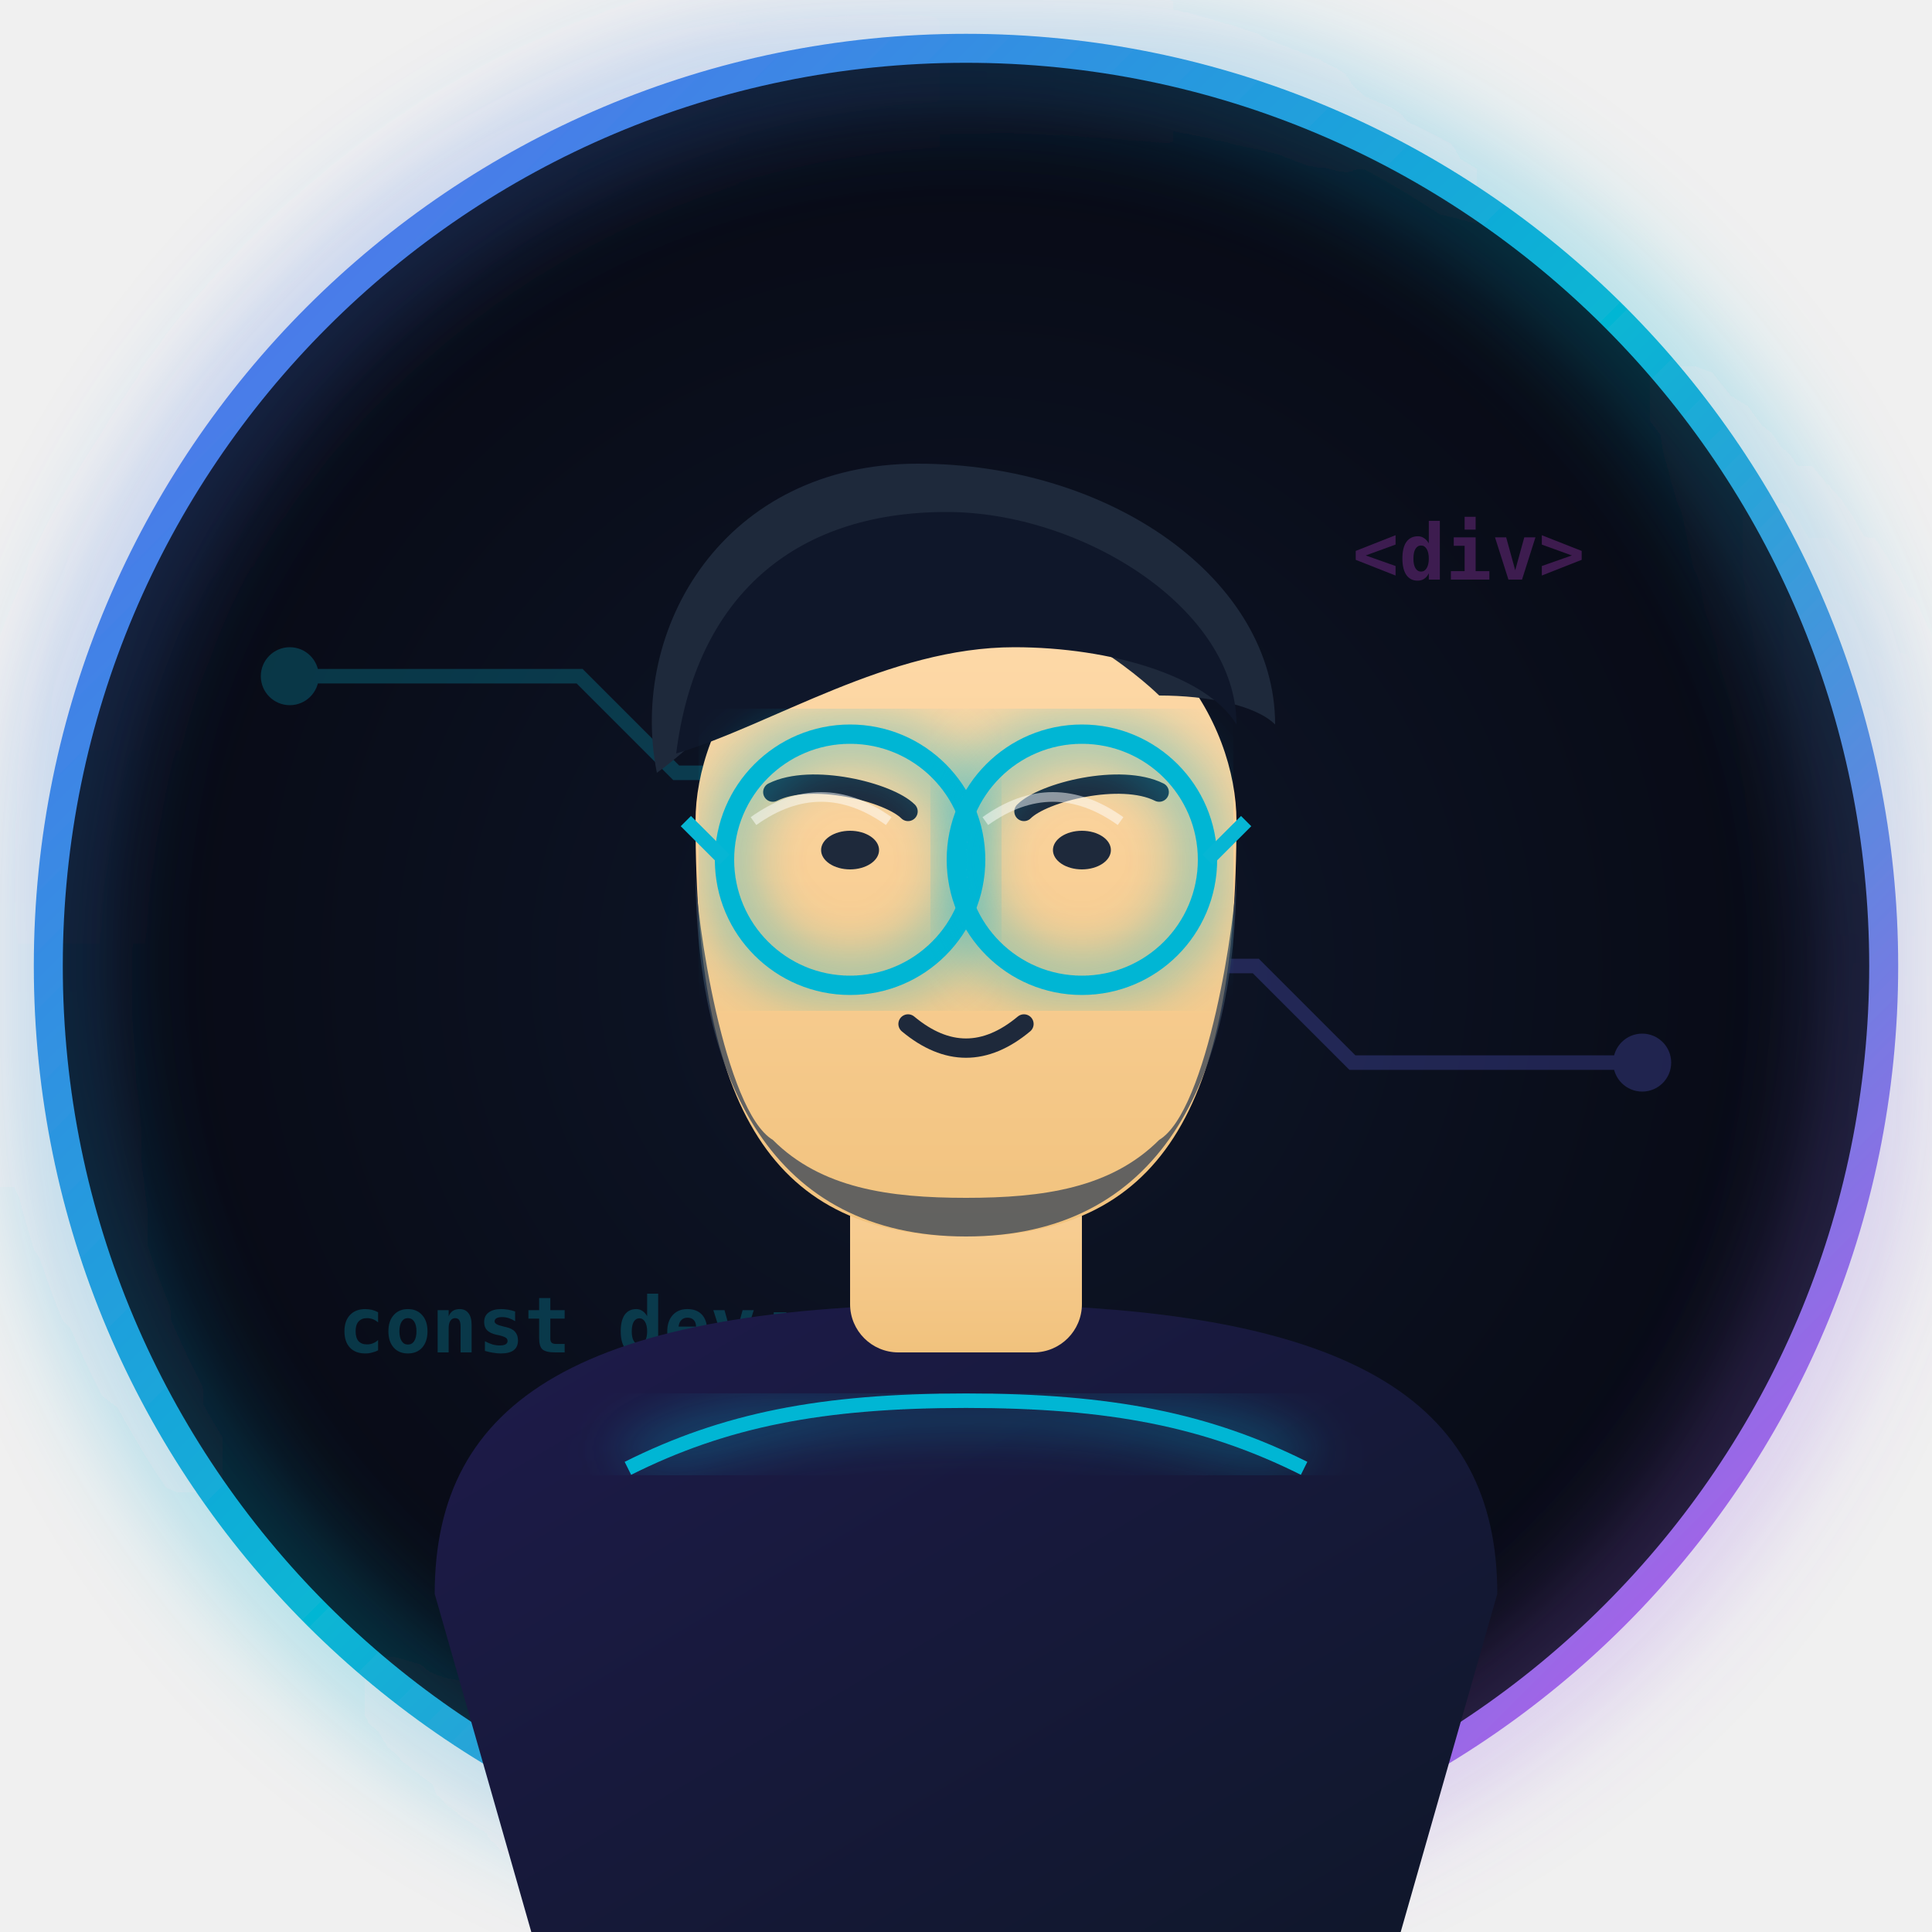
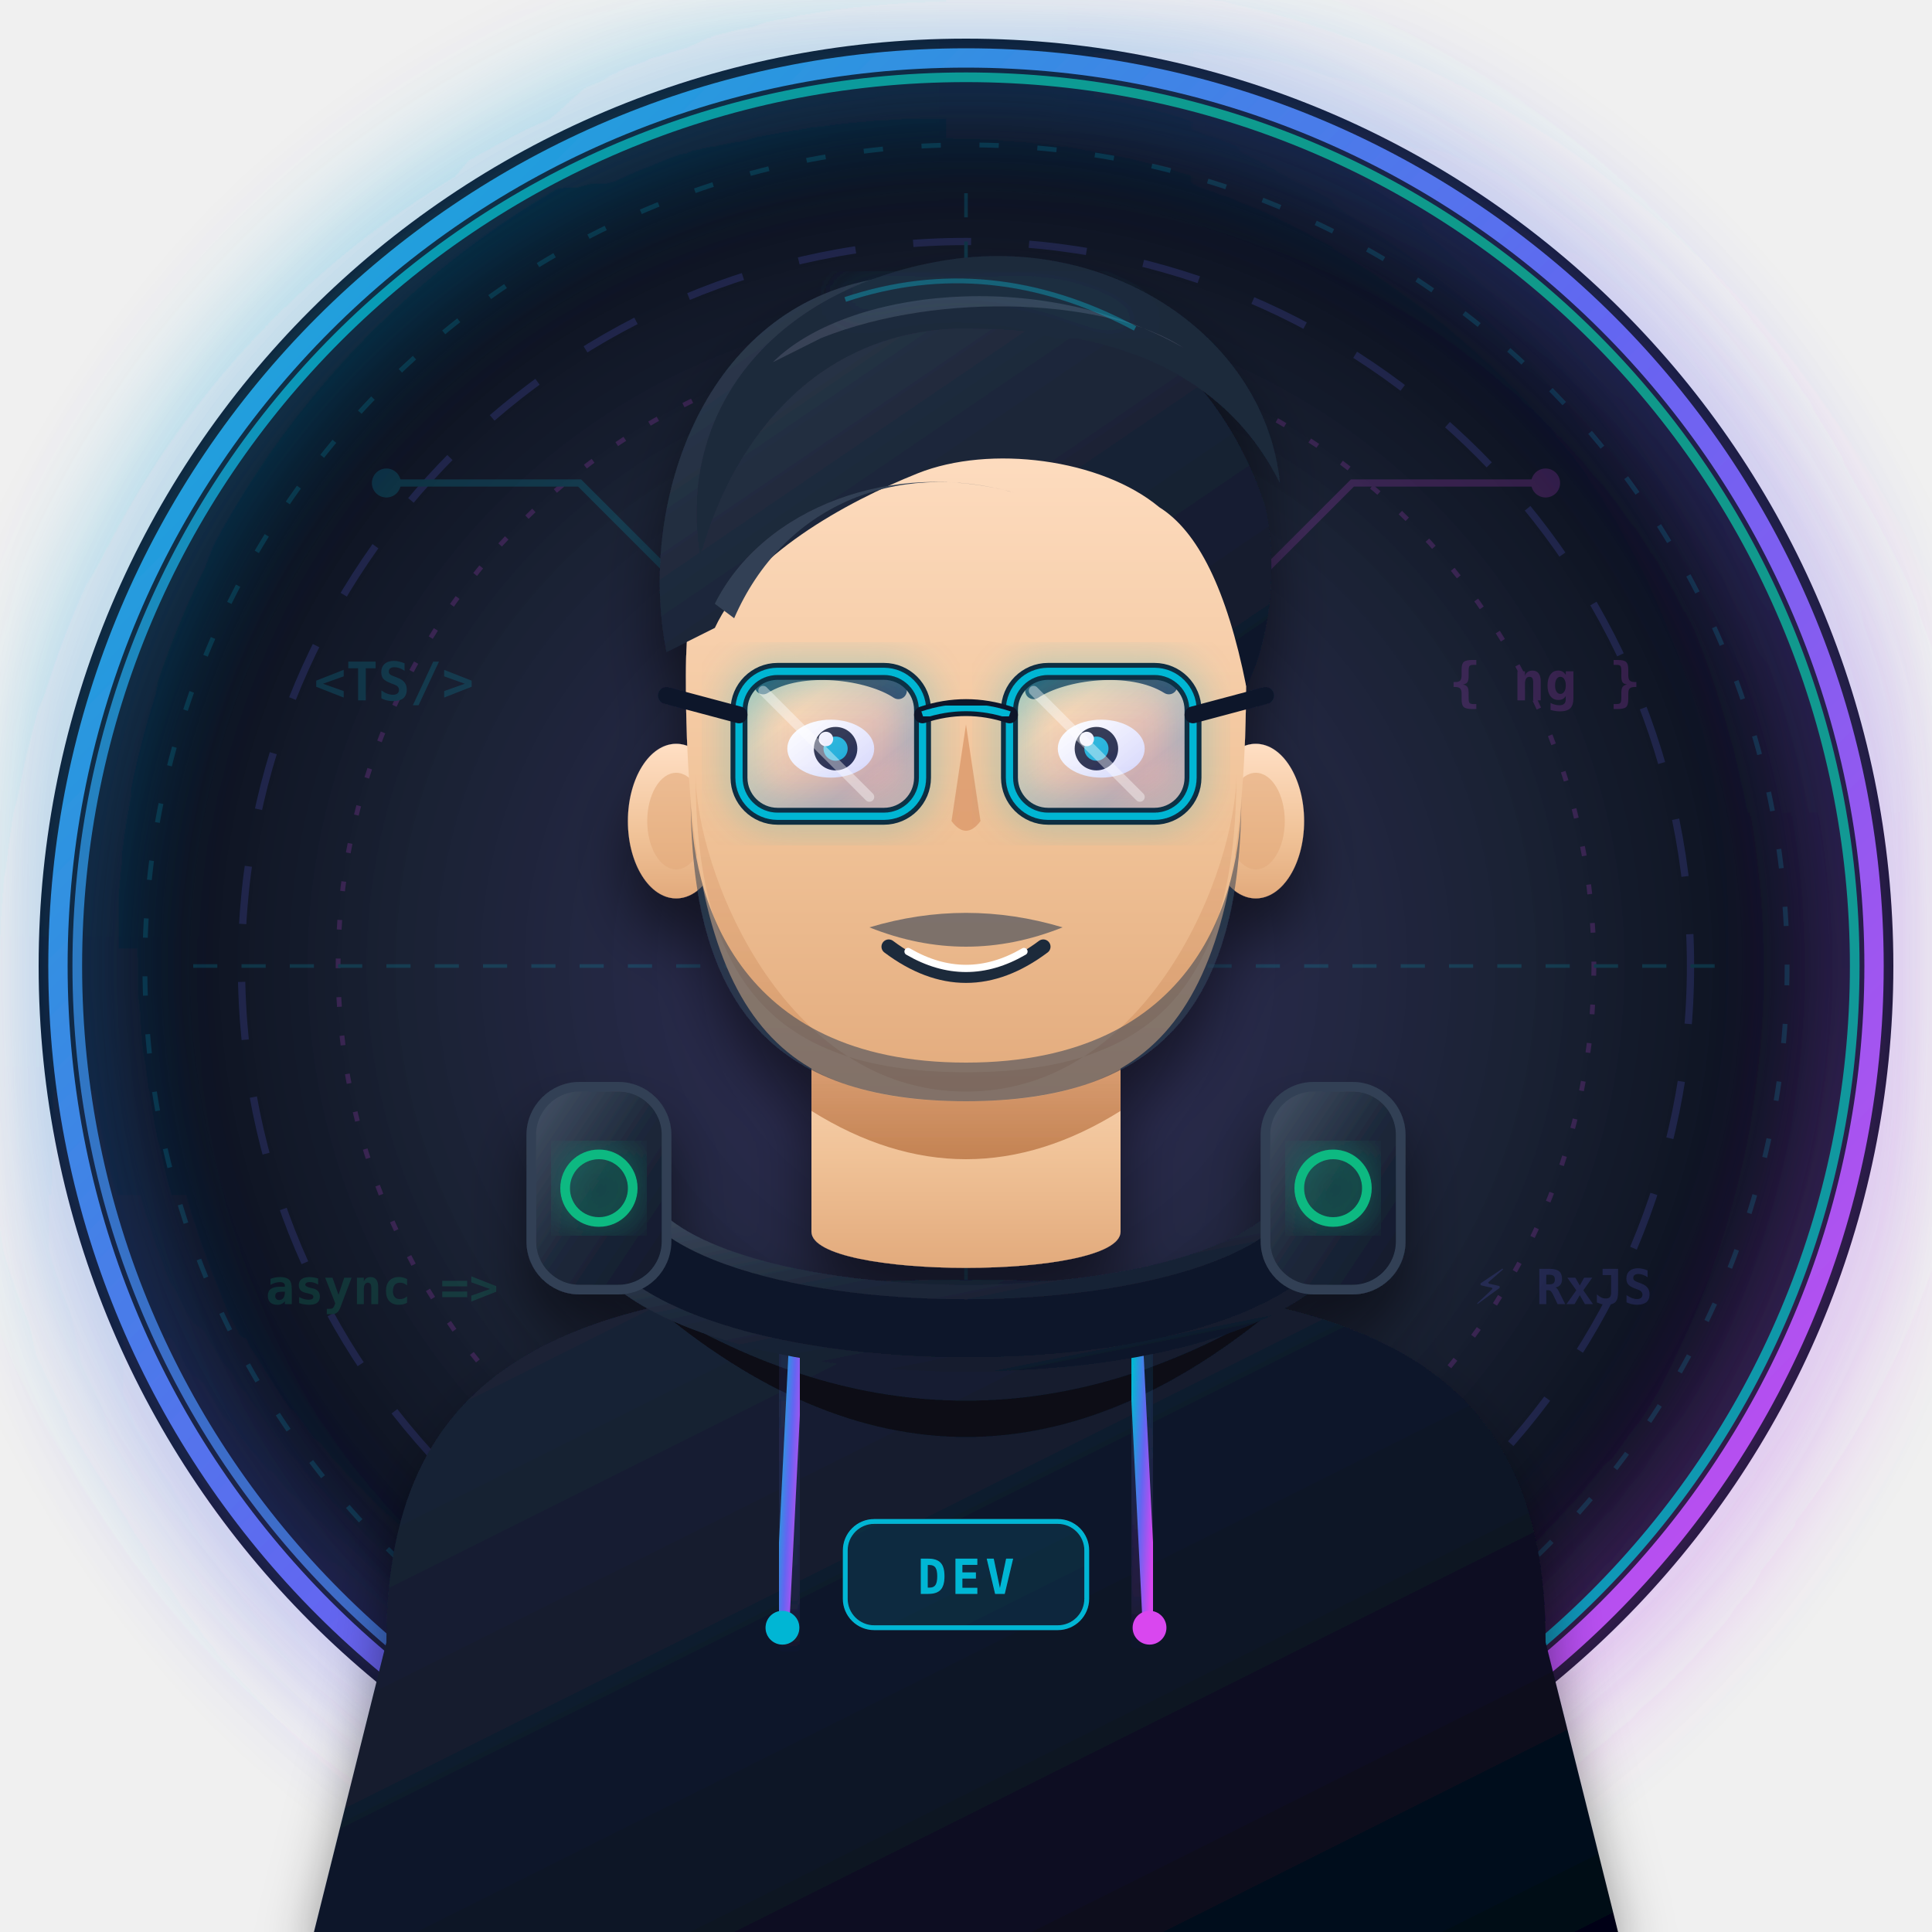
- <svg xmlns="http://www.w3.org/2000/svg" viewBox="0 0 200 200" width="100%" height="100%">
+ <svg xmlns="http://www.w3.org/2000/svg" viewBox="0 0 400 400" width="100%" height="100%">
  <defs>
-     <radialGradient id="bgGrad" cx="50%" cy="50%" r="50%">
-       <stop offset="0%" stop-color="#0f172a" />
-       <stop offset="100%" stop-color="#070913" />
+     <radialGradient id="bgGlow" cx="50%" cy="50%" r="50%">
+       <stop offset="0%" stop-color="#1e1b4b" stop-opacity="0.9" />
+       <stop offset="60%" stop-color="#0f172a" stop-opacity="0.95" />
+       <stop offset="100%" stop-color="#030712" stop-opacity="1" />
    </radialGradient>
-     <linearGradient id="borderGrad" x1="0%" y1="0%" x2="100%" y2="100%">
-       <stop offset="0%" stop-color="#6366f1" />
-       <stop offset="50%" stop-color="#06b6d4" />
+     <linearGradient id="ringGrad1" x1="0%" y1="0%" x2="100%" y2="100%">
+       <stop offset="0%" stop-color="#06b6d4" />
+       <stop offset="50%" stop-color="#6366f1" />
      <stop offset="100%" stop-color="#d946ef" />
    </linearGradient>
-     <filter id="neonGlow" x="-20%" y="-20%" width="140%" height="140%">
-       <feGaussianBlur stdDeviation="6" result="blur" />
+     <linearGradient id="ringGrad2" x1="100%" y1="0%" x2="0%" y2="100%">
+       <stop offset="0%" stop-color="#10b981" />
+       <stop offset="50%" stop-color="#06b6d4" />
+       <stop offset="100%" stop-color="#6366f1" />
+     </linearGradient>
+     <linearGradient id="skinBase" x1="0%" y1="0%" x2="0%" y2="100%">
+       <stop offset="0%" stop-color="#ffdfc4" />
+       <stop offset="60%" stop-color="#f0c297" />
+       <stop offset="100%" stop-color="#e2aa7c" />
+     </linearGradient>
+     <linearGradient id="skinShadow" x1="0%" y1="0%" x2="0%" y2="100%">
+       <stop offset="0%" stop-color="#d99364" stop-opacity="0.6" />
+       <stop offset="100%" stop-color="#b87342" stop-opacity="0.8" />
+     </linearGradient>
+     <linearGradient id="hoodieBody" x1="0%" y1="0%" x2="100%" y2="100%">
+       <stop offset="0%" stop-color="#1e293b" />
+       <stop offset="50%" stop-color="#0f172a" />
+       <stop offset="100%" stop-color="#020617" />
+     </linearGradient>
+     <linearGradient id="hoodieHighlight" x1="0%" y1="0%" x2="100%" y2="0%">
+       <stop offset="0%" stop-color="#06b6d4" stop-opacity="0.8" />
+       <stop offset="50%" stop-color="#6366f1" stop-opacity="0.9" />
+       <stop offset="100%" stop-color="#d946ef" stop-opacity="0.8" />
+     </linearGradient>
+     <linearGradient id="hairGrad" x1="0%" y1="0%" x2="100%" y2="100%">
+       <stop offset="0%" stop-color="#334155" />
+       <stop offset="40%" stop-color="#1e293b" />
+       <stop offset="100%" stop-color="#0f172a" />
+     </linearGradient>
+     <linearGradient id="headphoneGrad" x1="0%" y1="0%" x2="100%" y2="100%">
+       <stop offset="0%" stop-color="#475569" />
+       <stop offset="50%" stop-color="#1e293b" />
+       <stop offset="100%" stop-color="#0f172a" />
+     </linearGradient>
+     <linearGradient id="lensGlare" x1="0%" y1="0%" x2="100%" y2="100%">
+       <stop offset="0%" stop-color="#06b6d4" stop-opacity="0.35" />
+       <stop offset="30%" stop-color="#ffffff" stop-opacity="0.2" />
+       <stop offset="70%" stop-color="#6366f1" stop-opacity="0.25" />
+       <stop offset="100%" stop-color="#d946ef" stop-opacity="0.15" />
+     </linearGradient>
+     <filter id="glowHeavy" x="-30%" y="-30%" width="160%" height="160%">
+       <feGaussianBlur stdDeviation="12" result="blur1" />
+       <feGaussianBlur stdDeviation="6" result="blur2" />
+       <feMerge>
+         <feMergeNode in="blur1" />
+         <feMergeNode in="blur2" />
+         <feMergeNode in="SourceGraphic" />
+       </feMerge>
+     </filter>
+     <filter id="glowSoft" x="-20%" y="-20%" width="140%" height="140%">
+       <feGaussianBlur stdDeviation="4" result="blur" />
      <feMerge>
        <feMergeNode in="blur" />
        <feMergeNode in="SourceGraphic" />
      </feMerge>
    </filter>
-     <filter id="subtleGlow" x="-10%" y="-10%" width="120%" height="120%">
-       <feGaussianBlur stdDeviation="3" result="blur" />
-       <feMerge>
-         <feMergeNode in="blur" />
-         <feMergeNode in="SourceGraphic" />
-       </feMerge>
+     <filter id="dropShadow" x="-10%" y="-10%" width="120%" height="120%">
+       <feDropShadow dx="0" dy="8" stdDeviation="6" flood-color="#000000" flood-opacity="0.5" />
    </filter>
-     <linearGradient id="skinGrad" x1="0%" y1="0%" x2="0%" y2="100%">
-       <stop offset="0%" stop-color="#ffdbac" />
-       <stop offset="100%" stop-color="#f1c27d" />
-     </linearGradient>
-     <linearGradient id="hoodieGrad" x1="0%" y1="0%" x2="100%" y2="100%">
-       <stop offset="0%" stop-color="#1e1b4b" />
-       <stop offset="100%" stop-color="#0f172a" />
-     </linearGradient>
  </defs>
-   <circle cx="100" cy="100" r="96" fill="url(#bgGrad)" />
-   <circle cx="100" cy="100" r="95" fill="none" stroke="url(#borderGrad)" stroke-width="3" filter="url(#neonGlow)" />
-   <g opacity="0.25">
-     <path d="M 30,70 L 60,70 L 70,80 L 100,80" fill="none" stroke="#06b6d4" stroke-width="1.5" />
-     <circle cx="30" cy="70" r="3" fill="#06b6d4" />
-     <path d="M 170,110 L 140,110 L 130,100 L 100,100" fill="none" stroke="#6366f1" stroke-width="1.5" />
-     <circle cx="170" cy="110" r="3" fill="#6366f1" />
-     <text x="140" y="60" fill="#d946ef" font-family="monospace" font-size="8" font-weight="bold">&lt;div&gt;</text>
-     <text x="35" y="140" fill="#06b6d4" font-family="monospace" font-size="8" font-weight="bold">const dev;</text>
+   <circle cx="200" cy="200" r="192" fill="url(#bgGlow)" />
+   <g opacity="0.18">
+     <circle cx="200" cy="200" r="170" fill="none" stroke="#06b6d4" stroke-width="1" stroke-dasharray="4 8" />
+     <circle cx="200" cy="200" r="150" fill="none" stroke="#6366f1" stroke-width="1.5" stroke-dasharray="12 12" />
+     <circle cx="200" cy="200" r="130" fill="none" stroke="#d946ef" stroke-width="1" stroke-dasharray="2 6" />
+     <path d="M 40,200 L 360,200 M 200,40 L 200,360" stroke="#06b6d4" stroke-width="0.75" stroke-dasharray="5 5" />
+     <path d="M 80,100 L 120,100 L 140,120" fill="none" stroke="#06b6d4" stroke-width="1.5" />
+     <circle cx="80" cy="100" r="3" fill="#06b6d4" />
+     <path d="M 320,100 L 280,100 L 260,120" fill="none" stroke="#d946ef" stroke-width="1.5" />
+     <circle cx="320" cy="100" r="3" fill="#d946ef" />
+     <text x="65" y="145" fill="#06b6d4" font-family="'JetBrains Mono', monospace" font-size="11" font-weight="bold">&lt;TS/&gt;</text>
+     <text x="300" y="145" fill="#d946ef" font-family="'JetBrains Mono', monospace" font-size="11" font-weight="bold">{ ng }</text>
+     <text x="55" y="270" fill="#10b981" font-family="'JetBrains Mono', monospace" font-size="10" font-weight="bold">async =&gt;</text>
+     <text x="305" y="270" fill="#6366f1" font-family="'JetBrains Mono', monospace" font-size="10" font-weight="bold">⚡ RxJS</text>
  </g>
-   <g id="developer">
-     <path d="M 45,165 C 45,145 60,135 100,135 C 140,135 155,145 155,165 L 145,200 L 55,200 Z" fill="url(#hoodieGrad)" />
-     <path d="M 65,152 C 75,147 85,145 100,145 C 115,145 125,147 135,152" fill="none" stroke="#06b6d4" stroke-width="1.5" filter="url(#subtleGlow)" />
-     <path d="M 98,145 L 98,190" fill="none" stroke="#d946ef" stroke-width="1" filter="url(#subtleGlow)" />
-     <rect x="88" y="110" width="24" height="30" rx="5" fill="url(#skinGrad)" />
-     <path d="M 72,85 C 72,115 80,128 100,128 C 120,128 128,115 128,85 C 128,75 120,60 100,60 C 80,60 72,75 72,85 Z" fill="url(#skinGrad)" />
-     <path d="M 68,80 C 65,65 75,48 95,48 C 115,48 132,60 132,75 C 130,73 125,72 120,72 C 120,72 110,62 98,62 C 85,62 75,75 68,80 Z" fill="#1e293b" />
-     <path d="M 70,78 C 72,62 82,53 98,53 C 112,53 128,63 128,75 C 125,70 115,67 105,67 C 92,67 80,75 70,78 Z" fill="#0f172a" />
-     <path d="M 72,90 C 72,112 80,128 100,128 C 120,128 128,112 128,90 C 128,95 125,115 120,118 C 115,123 108,124 100,124 C 92,124 85,123 80,118 C 75,115 72,95 72,90 Z" fill="#334155" opacity="0.75" />
-     <ellipse cx="88" cy="88" rx="3" ry="2" fill="#1e293b" />
-     <ellipse cx="112" cy="88" rx="3" ry="2" fill="#1e293b" />
-     <path d="M 80,82 C 84,80 92,82 94,84" fill="none" stroke="#1e293b" stroke-width="2" stroke-linecap="round" />
-     <path d="M 120,82 C 116,80 108,82 106,84" fill="none" stroke="#1e293b" stroke-width="2" stroke-linecap="round" />
-     <circle cx="88" cy="89" r="13" fill="none" stroke="#06b6d4" stroke-width="2" filter="url(#subtleGlow)" />
-     <circle cx="112" cy="89" r="13" fill="none" stroke="#06b6d4" stroke-width="2" filter="url(#subtleGlow)" />
-     <line x1="101" y1="89" x2="109" y2="89" stroke="#06b6d4" stroke-width="2" filter="url(#subtleGlow)" />
-     <path d="M 75,89 L 71,85" stroke="#06b6d4" stroke-width="1.5" />
-     <path d="M 125,89 L 129,85" stroke="#06b6d4" stroke-width="1.5" />
-     <path d="M 78,85 Q 85,80 92,85" fill="none" stroke="#ffffff" stroke-width="1" opacity="0.5" />
-     <path d="M 102,85 Q 109,80 116,85" fill="none" stroke="#ffffff" stroke-width="1" opacity="0.5" />
-     <path d="M 94,106 Q 100,111 106,106" fill="none" stroke="#1e293b" stroke-width="2" stroke-linecap="round" />
+   <circle cx="200" cy="200" r="188" fill="none" stroke="url(#ringGrad1)" stroke-width="4" filter="url(#glowHeavy)" />
+   <circle cx="200" cy="200" r="184" fill="none" stroke="url(#ringGrad2)" stroke-width="2" opacity="0.8" />
+   <g id="developer-character" filter="url(#dropShadow)">
+     <path d="M 80,340 C 80,280 120,265 200,265 C 280,265 320,280 320,340 L 335,400 L 65,400 Z" fill="url(#hoodieBody)" />
+     <path d="M 135,270 Q 200,310 265,270 Q 200,325 135,270 Z" fill="#090d16" />
+     <path d="M 165,275 L 162,335" stroke="url(#ringGrad1)" stroke-width="3" stroke-linecap="round" filter="url(#glowSoft)" />
+     <path d="M 235,275 L 238,335" stroke="url(#ringGrad1)" stroke-width="3" stroke-linecap="round" filter="url(#glowSoft)" />
+     <circle cx="162" cy="337" r="3.5" fill="#06b6d4" />
+     <circle cx="238" cy="337" r="3.5" fill="#d946ef" />
+     <rect x="175" y="315" width="50" height="22" rx="6" fill="rgba(6, 182, 212, 0.12)" stroke="#06b6d4" stroke-width="1" />
+     <text x="200" y="330" text-anchor="middle" fill="#06b6d4" font-family="monospace" font-size="10" font-weight="900" letter-spacing="1">DEV</text>
+     <path d="M 125,245 C 125,285 275,285 275,245" fill="none" stroke="url(#headphoneGrad)" stroke-width="18" stroke-linecap="round" />
+     <path d="M 125,245 C 125,285 275,285 275,245" fill="none" stroke="#0f172a" stroke-width="12" stroke-linecap="round" />
+     <rect x="110" y="225" width="28" height="42" rx="10" fill="url(#headphoneGrad)" stroke="#334155" stroke-width="2" />
+     <rect x="262" y="225" width="28" height="42" rx="10" fill="url(#headphoneGrad)" stroke="#334155" stroke-width="2" />
+     <circle cx="124" cy="246" r="7" fill="none" stroke="#10b981" stroke-width="2" filter="url(#glowSoft)" />
+     <circle cx="276" cy="246" r="7" fill="none" stroke="#10b981" stroke-width="2" filter="url(#glowSoft)" />
+     <path d="M 168,205 L 168,255 C 168,265 232,265 232,255 L 232,205 Z" fill="url(#skinBase)" />
+     <path d="M 168,205 Q 200,225 232,205 L 232,230 Q 200,250 168,230 Z" fill="url(#skinShadow)" />
+     <ellipse cx="140" cy="170" rx="10" ry="16" fill="url(#skinBase)" />
+     <ellipse cx="140" cy="170" rx="6" ry="10" fill="#e2aa7c" opacity="0.6" />
+     <ellipse cx="260" cy="170" rx="10" ry="16" fill="url(#skinBase)" />
+     <ellipse cx="260" cy="170" rx="6" ry="10" fill="#e2aa7c" opacity="0.6" />
+     <path d="M 142,140 C 142,210 160,228 200,228 C 240,228 258,210 258,140 C 258,100 240,85 200,85 C 160,85 142,100 142,140 Z" fill="url(#skinBase)" />
+     <path d="M 144,160 C 144,205 162,222 200,222 C 238,222 256,205 256,160 C 256,180 238,226 200,226 C 162,226 144,180 144,160 Z" fill="url(#skinShadow)" opacity="0.4" />
+     <path d="M 143,165 C 143,208 160,228 200,228 C 240,228 257,208 257,165 C 257,185 248,220 200,220 C 152,220 143,185 143,165 Z" fill="#334155" opacity="0.55" />
+     <path d="M 180,192 Q 200,186 220,192 Q 200,200 180,192 Z" fill="#334155" opacity="0.6" />
+     <ellipse cx="172" cy="155" rx="9" ry="6" fill="#ffffff" />
+     <circle cx="173" cy="155" r="4.5" fill="#0f172a" />
+     <circle cx="173" cy="155" r="2.5" fill="#06b6d4" />
+     <circle cx="171" cy="153" r="1.5" fill="#ffffff" />
+     <ellipse cx="228" cy="155" rx="9" ry="6" fill="#ffffff" />
+     <circle cx="227" cy="155" r="4.5" fill="#0f172a" />
+     <circle cx="227" cy="155" r="2.5" fill="#06b6d4" />
+     <circle cx="225" cy="153" r="1.5" fill="#ffffff" />
+     <path d="M 158,142 C 166,137 180,139 186,143" fill="none" stroke="#1e293b" stroke-width="3.5" stroke-linecap="round" />
+     <path d="M 242,142 C 234,137 220,139 214,143" fill="none" stroke="#1e293b" stroke-width="3.5" stroke-linecap="round" />
+     <path d="M 200,150 L 197,170 Q 200,174 203,170 Z" fill="#d99364" opacity="0.7" />
+     <path d="M 184,196 Q 200,208 216,196" fill="none" stroke="#1e293b" stroke-width="3" stroke-linecap="round" />
+     <path d="M 188,197 Q 200,204 212,197" fill="none" stroke="#ffffff" stroke-width="1.5" stroke-linecap="round" />
+     <rect x="153" y="139" width="38" height="30" rx="8" fill="url(#lensGlare)" stroke="#0f172a" stroke-width="3.5" />
+     <rect x="153" y="139" width="38" height="30" rx="8" fill="none" stroke="#06b6d4" stroke-width="1.5" filter="url(#glowSoft)" />
+     <rect x="209" y="139" width="38" height="30" rx="8" fill="url(#lensGlare)" stroke="#0f172a" stroke-width="3.5" />
+     <rect x="209" y="139" width="38" height="30" rx="8" fill="none" stroke="#06b6d4" stroke-width="1.5" filter="url(#glowSoft)" />
+     <path d="M 191,148 Q 200,145 209,148" fill="none" stroke="#0f172a" stroke-width="3.5" stroke-linecap="round" />
+     <path d="M 191,148 Q 200,145 209,148" fill="none" stroke="#06b6d4" stroke-width="1.5" filter="url(#glowSoft)" />
+     <path d="M 153,148 L 138,144" stroke="#0f172a" stroke-width="3.5" stroke-linecap="round" />
+     <path d="M 247,148 L 262,144" stroke="#0f172a" stroke-width="3.5" stroke-linecap="round" />
+     <path d="M 158,143 L 180,165" stroke="#ffffff" stroke-width="2" opacity="0.4" stroke-linecap="round" />
+     <path d="M 214,143 L 236,165" stroke="#ffffff" stroke-width="2" opacity="0.4" stroke-linecap="round" />
+     <path d="M 138,135 C 132,105 145,65 180,58 C 215,50 250,68 262,105 C 265,120 262,135 258,142 C 254,122 248,110 240,105 C 228,95 205,92 190,98 C 175,104 155,115 148,130 Z" fill="url(#hairGrad)" />
+     <path d="M 145,115 C 140,85 160,60 195,54 C 230,48 262,70 265,100 C 255,80 235,68 200,68 C 170,68 152,90 145,115 Z" fill="#1e293b" />
+     <path d="M 160,75 C 175,60 215,55 245,72 C 230,62 195,60 170,70 Z" fill="#475569" opacity="0.6" />
+     <path d="M 148,125 C 158,105 185,95 210,102 C 185,95 162,105 152,128 Z" fill="#334155" />
+     <path d="M 175,62 Q 205,52 235,68" stroke="#06b6d4" stroke-width="1" opacity="0.4" fill="none" filter="url(#glowSoft)" />
  </g>
</svg>
